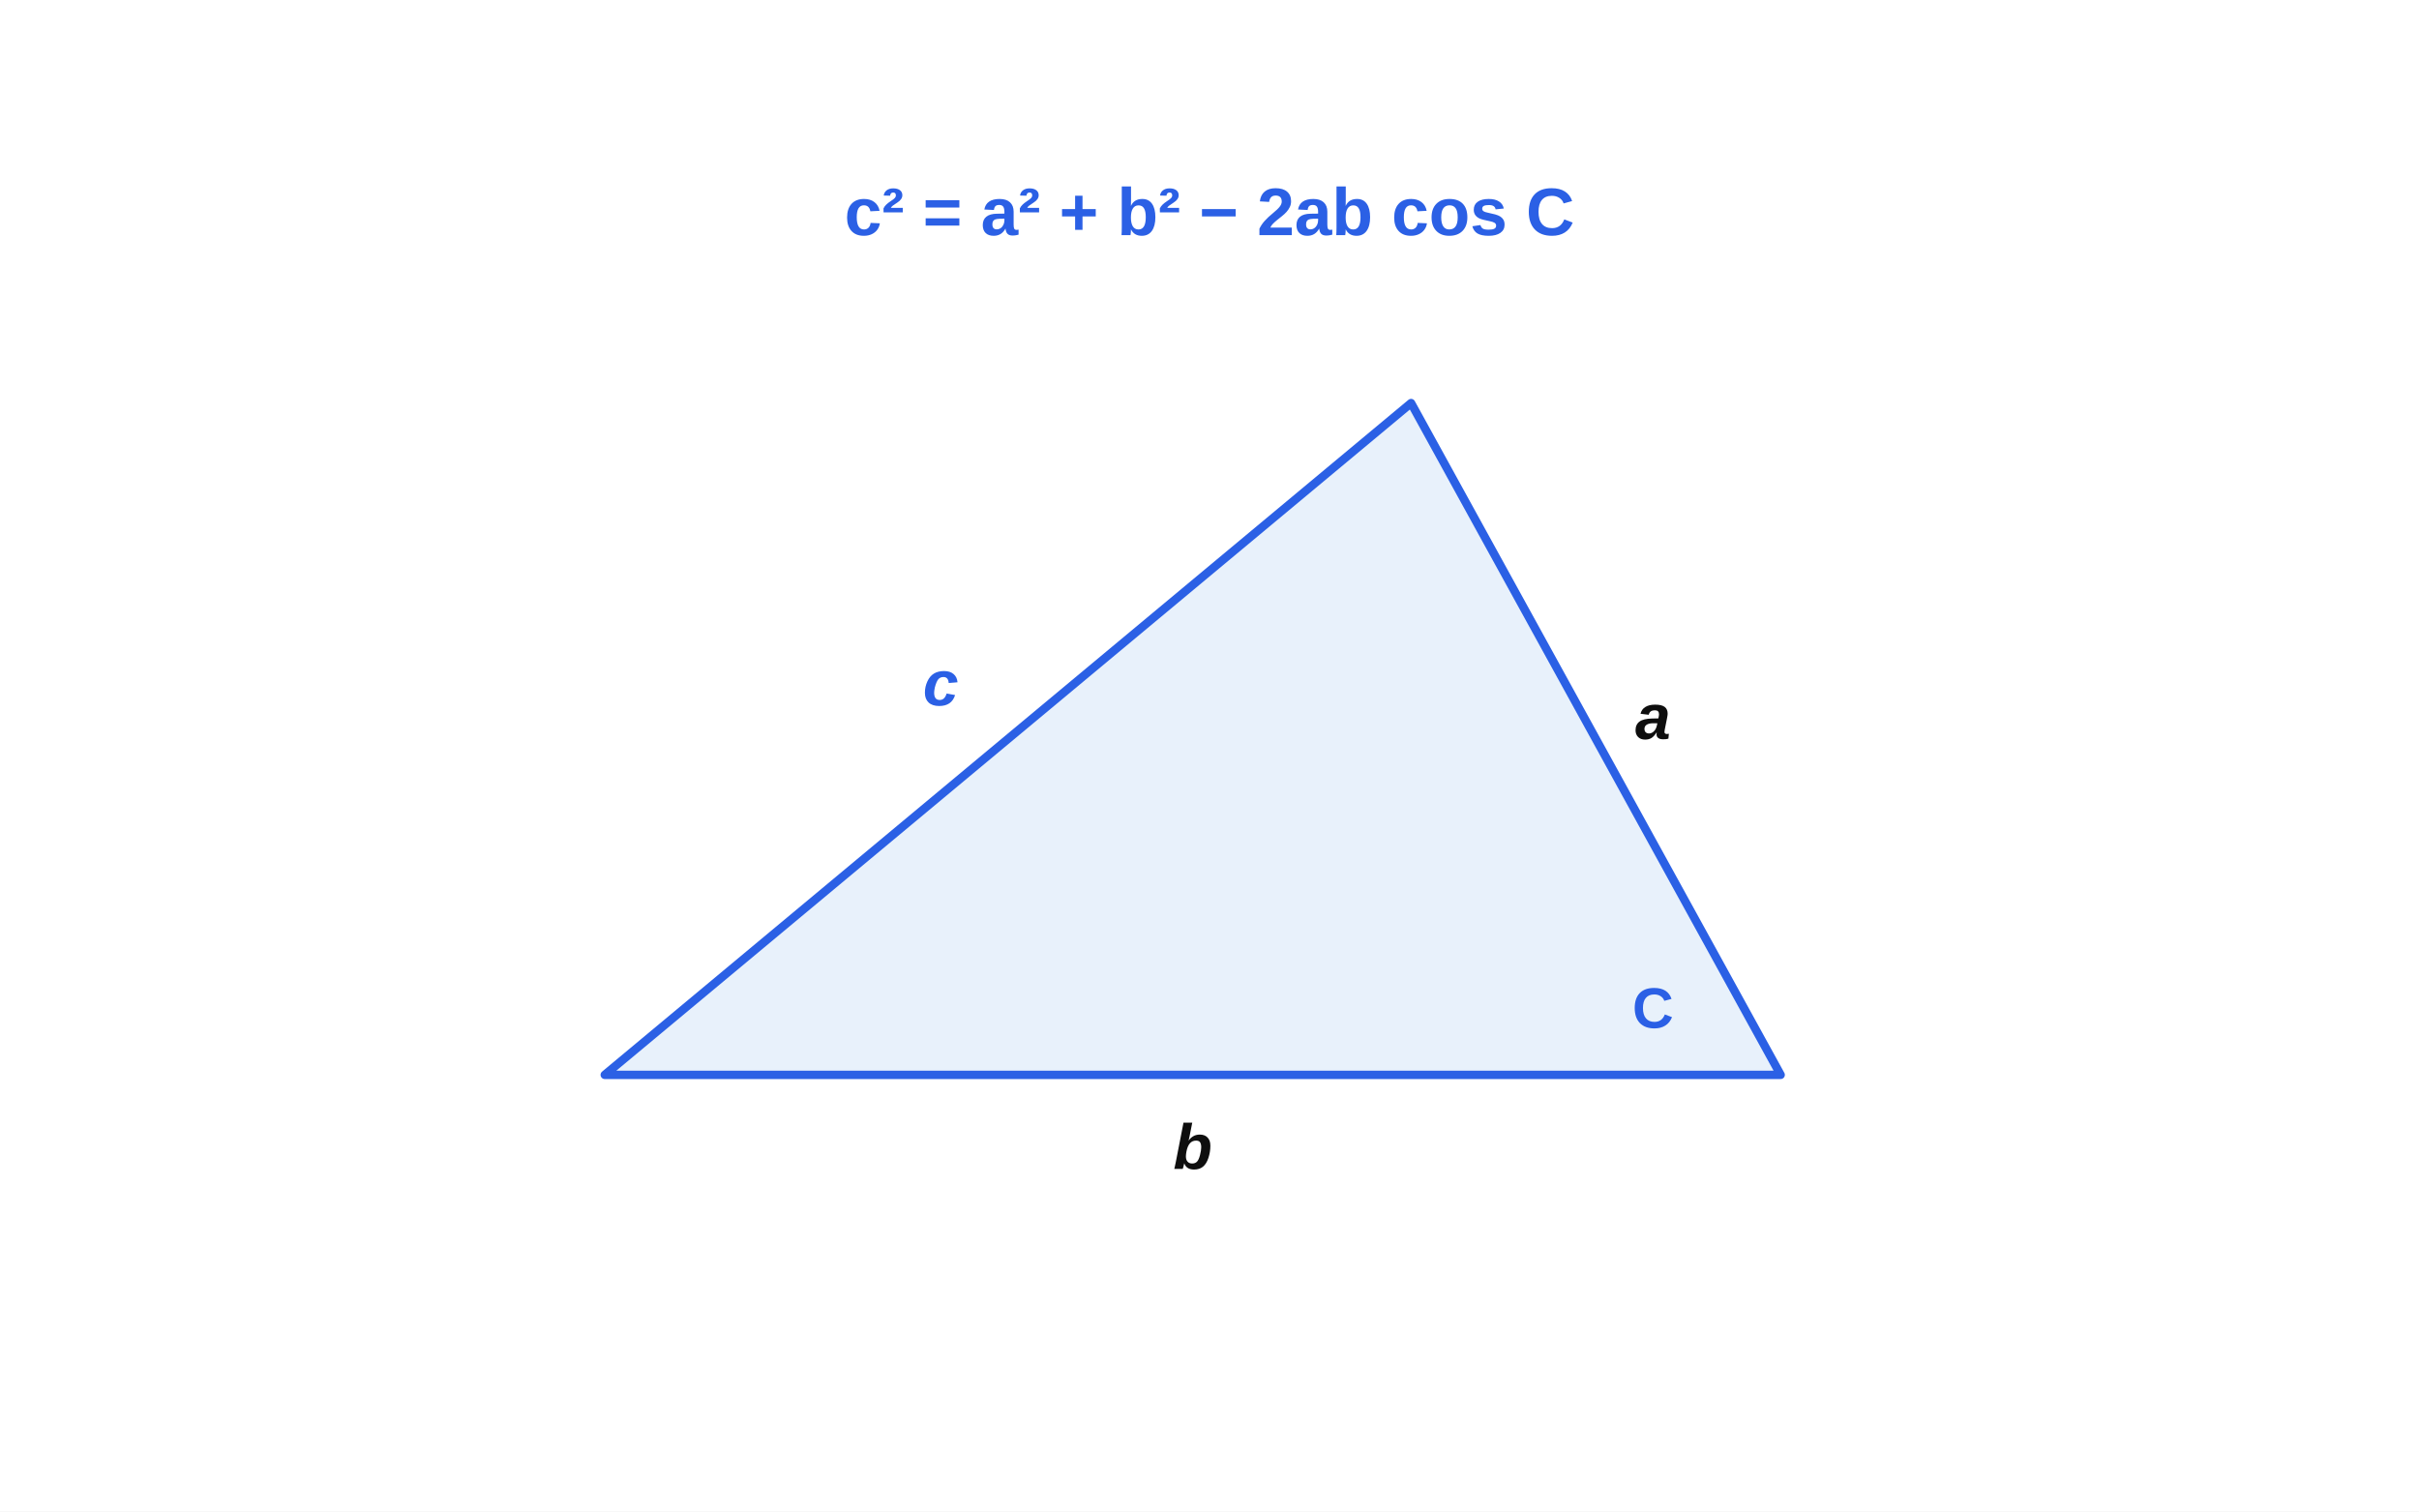
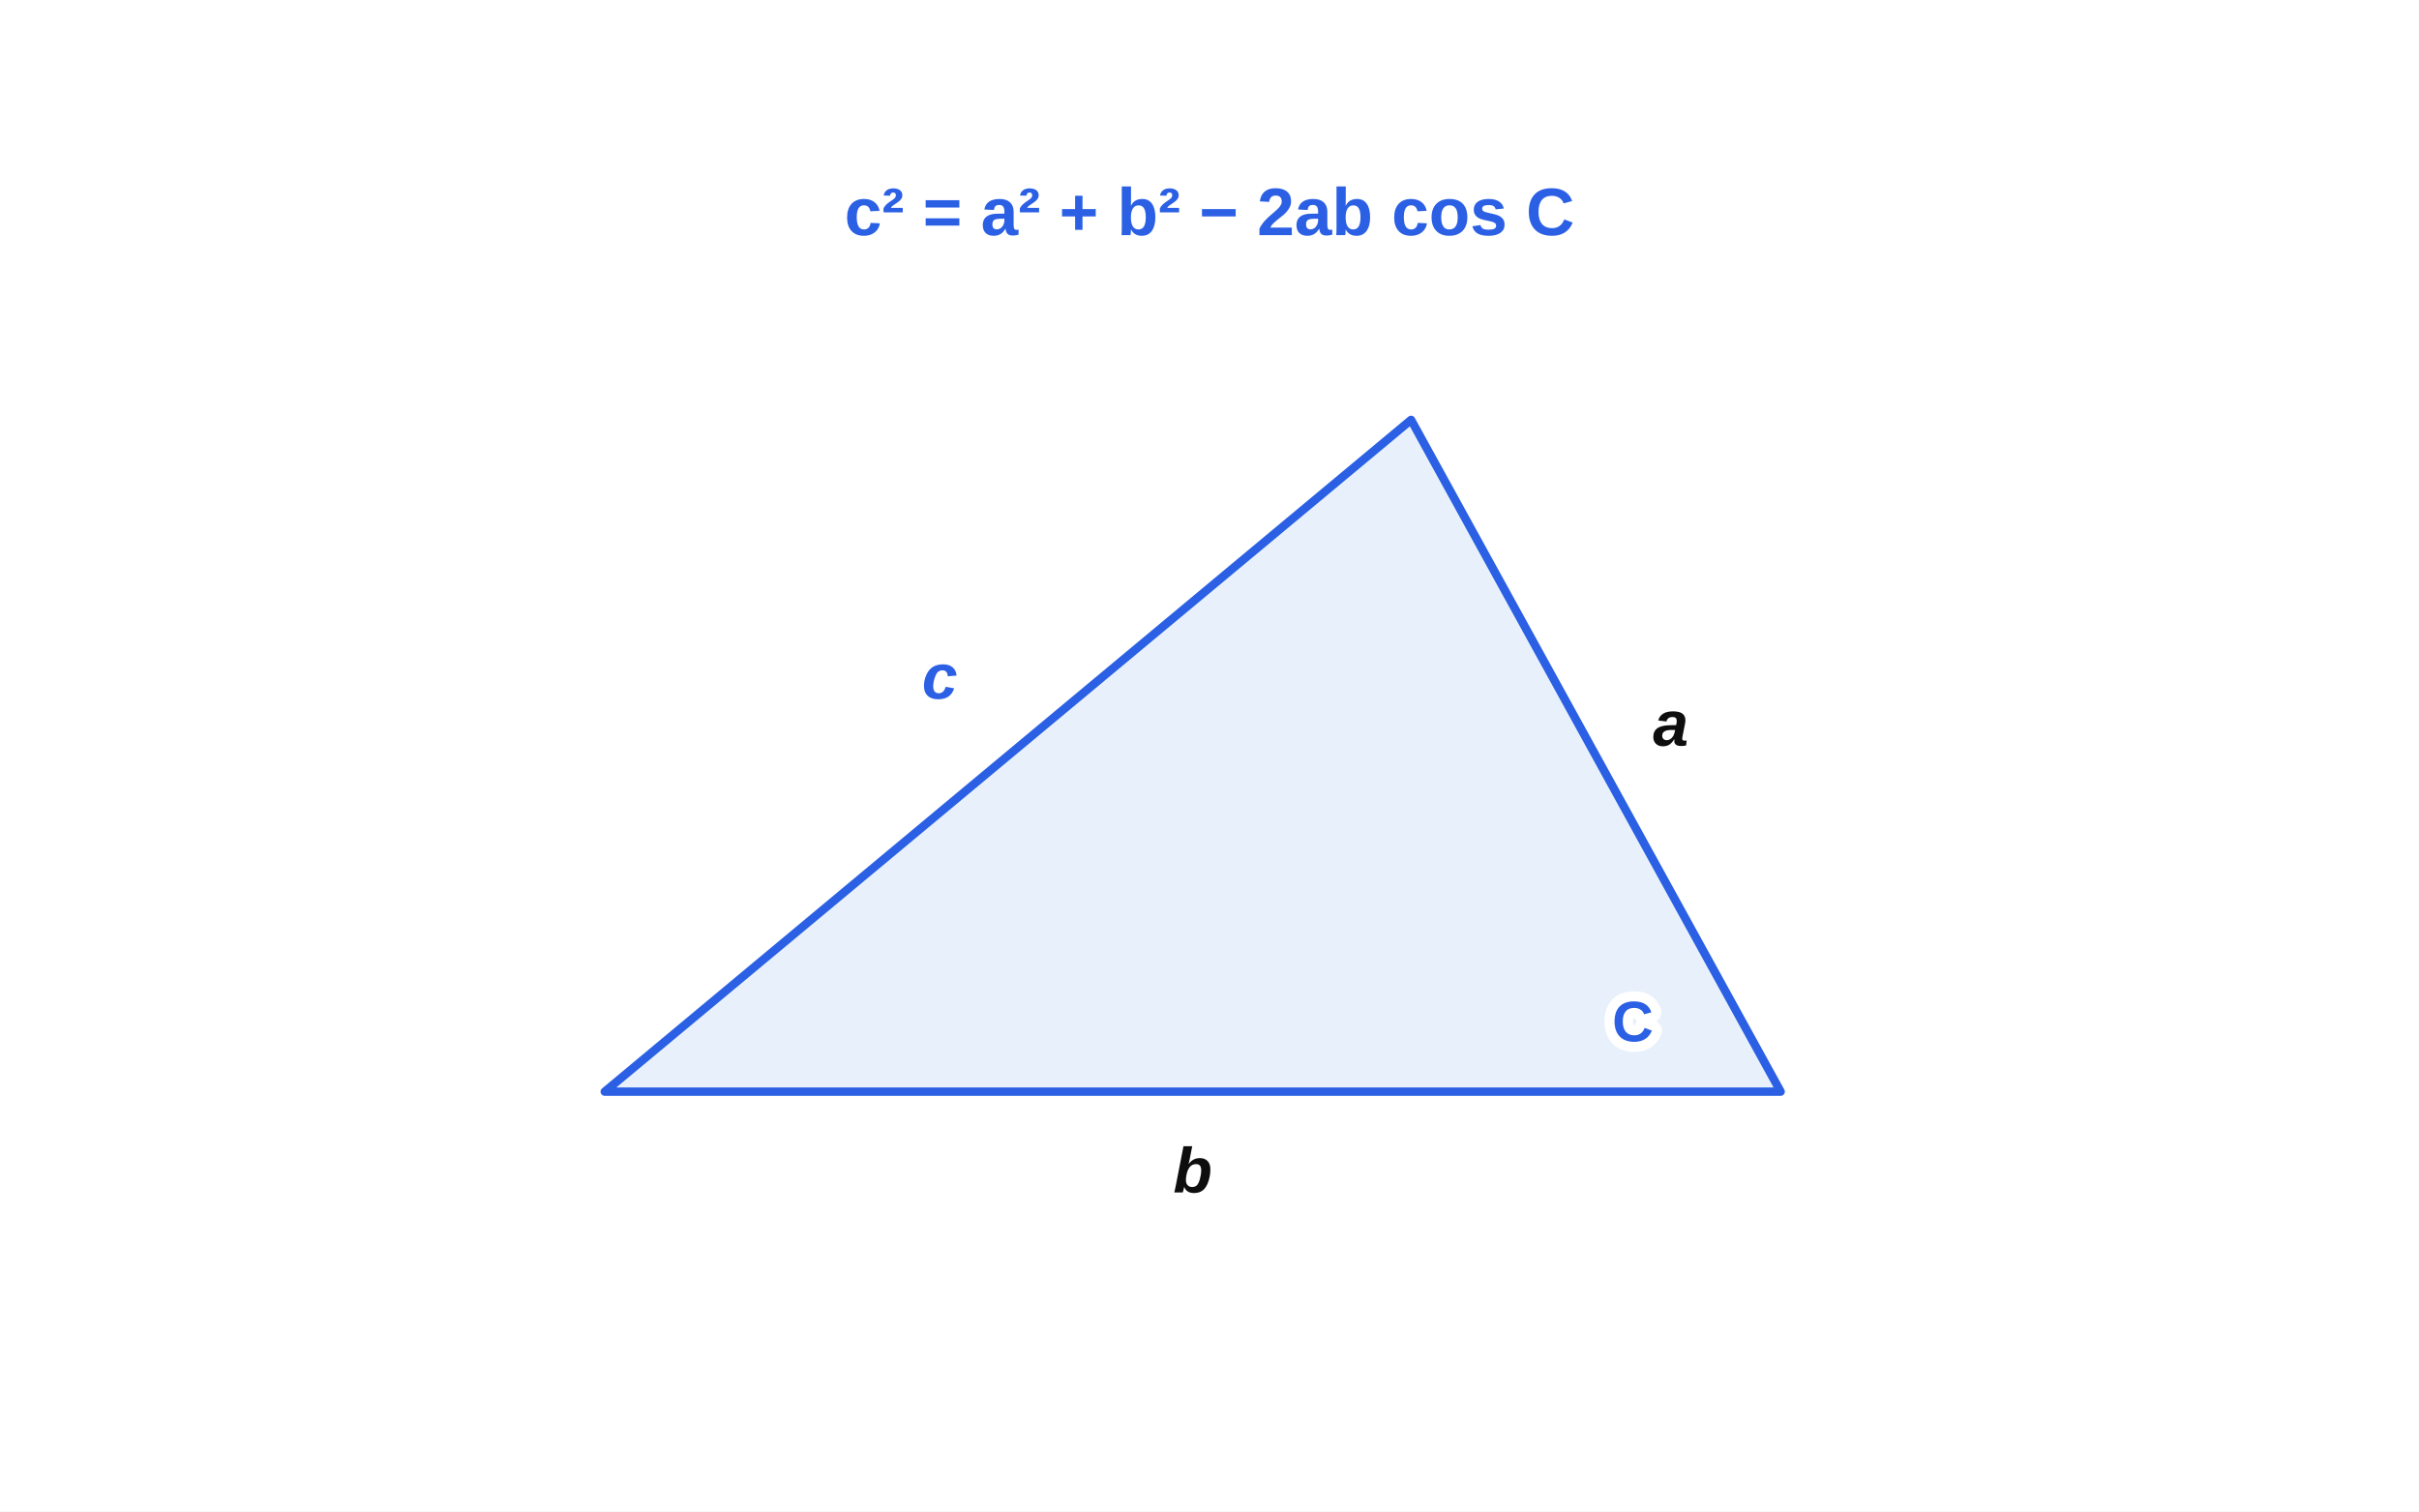
<svg xmlns="http://www.w3.org/2000/svg" viewBox="0 0 720 450">
  <rect width="720" height="450" fill="#FFFFFF" />
  <defs>
    <marker id="ax" viewBox="0 0 10 10" refX="8" refY="5" markerWidth="7" markerHeight="7" orient="auto">
      <path d="M1 1.5L9 5L1 8.5z" fill="#8FA3BF" />
    </marker>
    <marker id="arr" viewBox="0 0 10 10" refX="8" refY="5" markerWidth="6.5" markerHeight="6.5" orient="auto">
      <path d="M1 1.5L9 5L1 8.5z" fill="#2B60E5" />
    </marker>
  </defs>
-   <polygon points="180,320 530,320 420,120" fill="#E8F1FB" stroke="#2B60E5" stroke-width="2.5" stroke-linejoin="round" />
-   <text x="355" y="348" text-anchor="middle" font-family="Arial,sans-serif" font-size="19" font-weight="600" font-style="italic" fill="#0E0E0E">b</text>
-   <text x="492" y="220" text-anchor="middle" font-family="Arial,sans-serif" font-size="19" font-weight="600" font-style="italic" fill="#0E0E0E">a</text>
-   <text x="280" y="210" text-anchor="middle" font-family="Arial,sans-serif" font-size="19" font-weight="600" font-style="italic" fill="#2B60E5">c</text>
-   <text x="492" y="306" text-anchor="middle" font-family="Arial,sans-serif" font-size="17" font-weight="600" fill="#2B60E5">C</text>
-   <text x="360" y="70" text-anchor="middle" font-family="Arial,sans-serif" font-size="20" font-weight="600" fill="#2B60E5">c² = a² + b² − 2ab cos C</text>
+   <polygon points="180,325 530,325 420,125" fill="#E8F1FB" stroke="#2B60E5" stroke-width="2.5" stroke-linejoin="round" />
+   <text x="355" y="355" text-anchor="middle" font-family="Arial,sans-serif" font-size="19" font-weight="600" font-style="italic" fill="#0E0E0E" paint-order="stroke" stroke="#FFFFFF" stroke-width="6" stroke-linejoin="round">b</text>
+   <text x="492" y="222" text-anchor="start" font-family="Arial,sans-serif" font-size="19" font-weight="600" font-style="italic" fill="#0E0E0E" paint-order="stroke" stroke="#FFFFFF" stroke-width="6" stroke-linejoin="round">a</text>
+   <text x="285" y="208" text-anchor="end" font-family="Arial,sans-serif" font-size="19" font-weight="600" font-style="italic" fill="#2B60E5" paint-order="stroke" stroke="#FFFFFF" stroke-width="6" stroke-linejoin="round">c</text>
+   <text x="486" y="310" text-anchor="middle" font-family="Arial,sans-serif" font-size="17" font-weight="600" fill="#2B60E5" paint-order="stroke" stroke="#FFFFFF" stroke-width="6" stroke-linejoin="round">C</text>
+   <text x="360" y="70" text-anchor="middle" font-family="Arial,sans-serif" font-size="20" font-weight="600" fill="#2B60E5" paint-order="stroke" stroke="#FFFFFF" stroke-width="6" stroke-linejoin="round">c² = a² + b² − 2ab cos C</text>
</svg>
